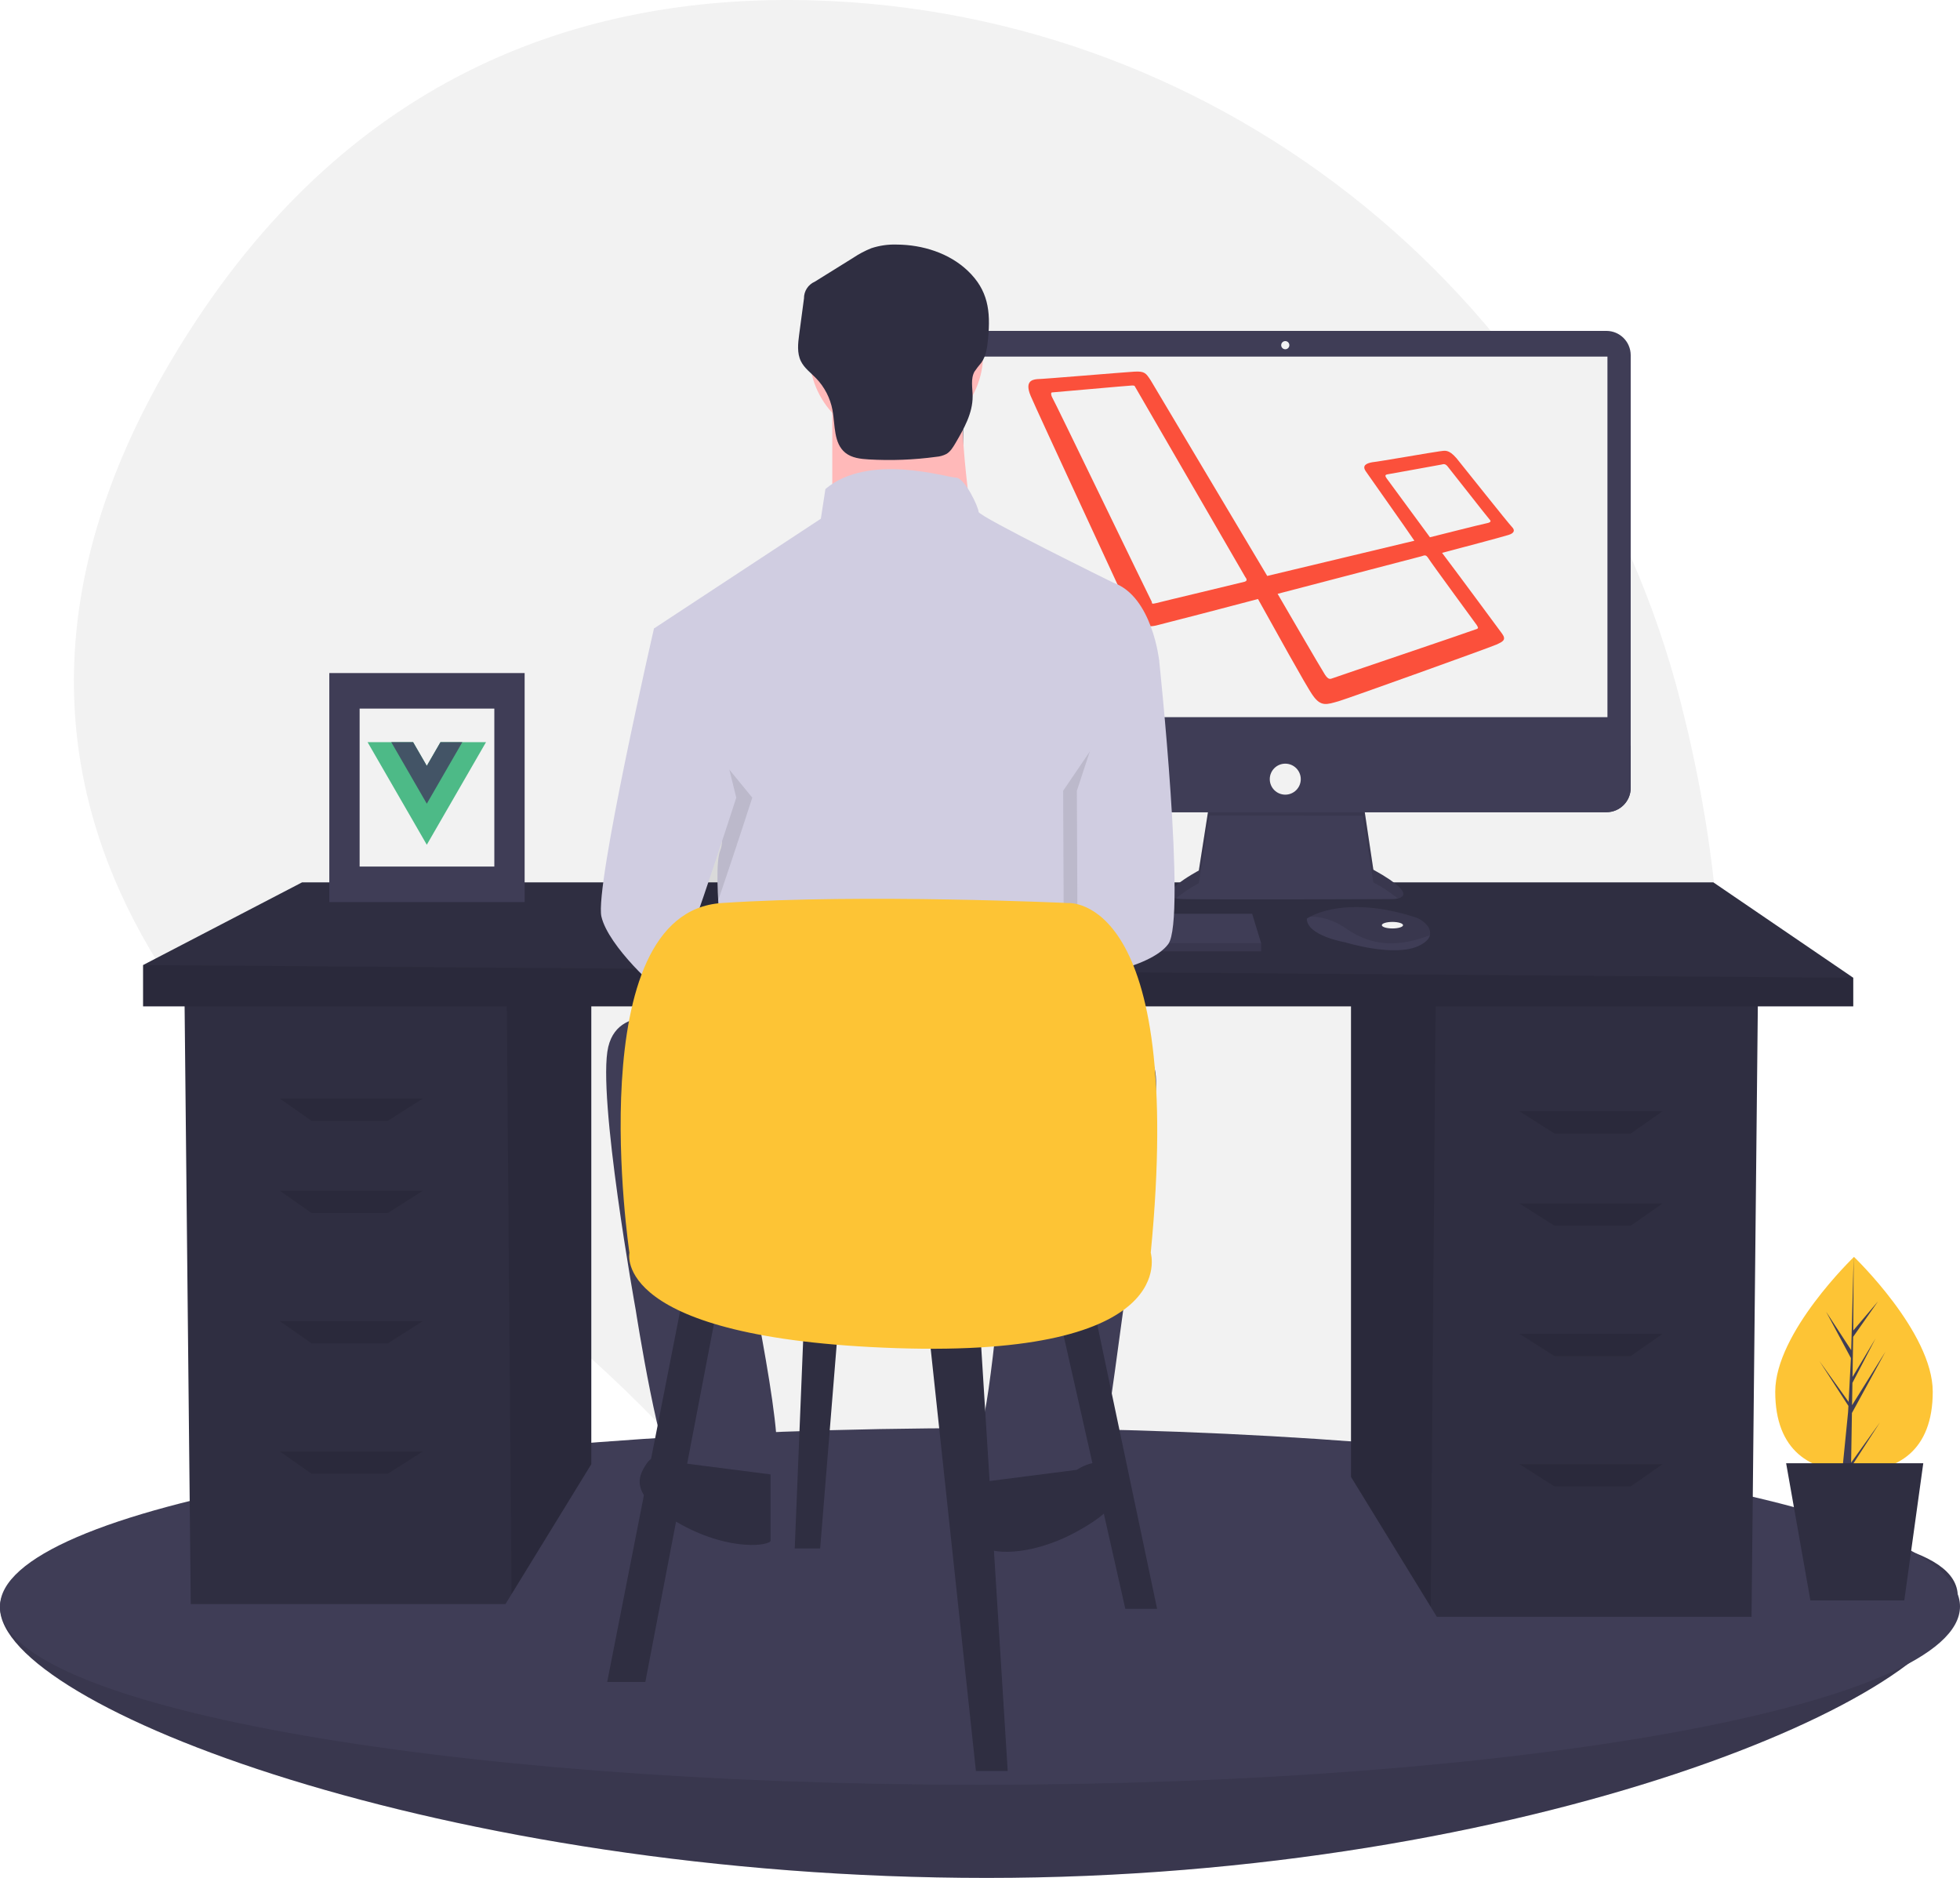
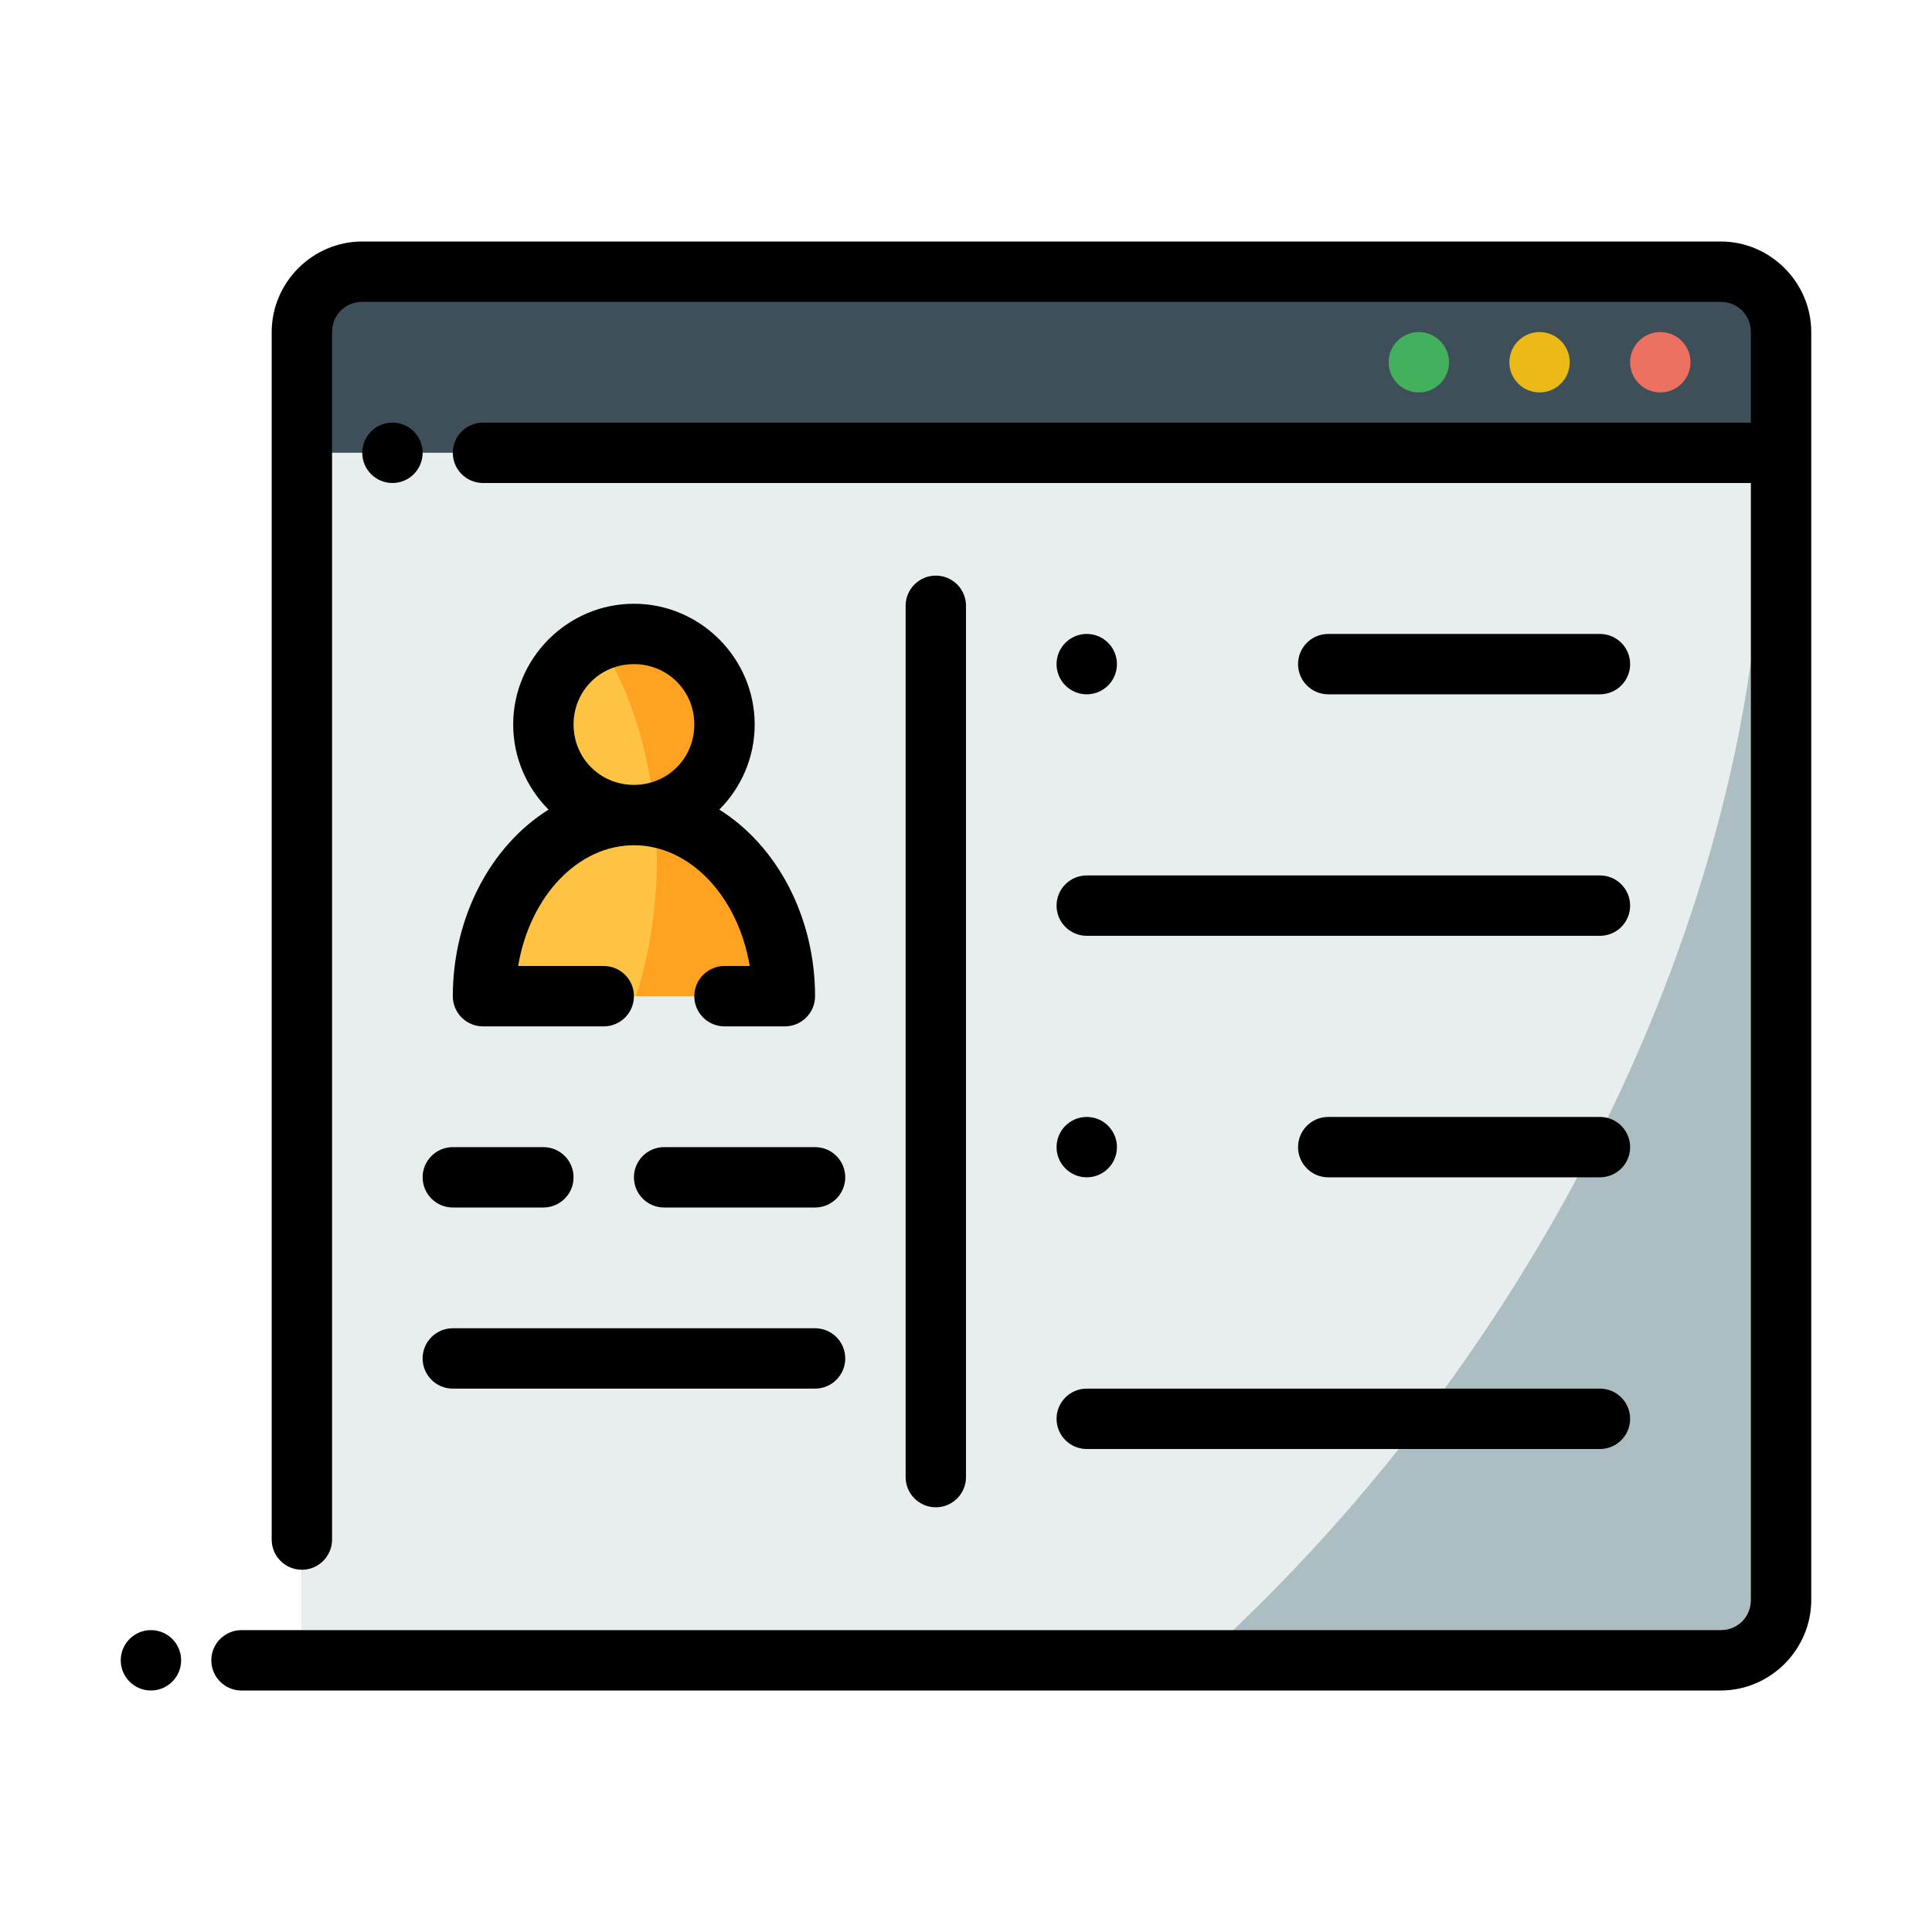
- <svg xmlns="http://www.w3.org/2000/svg" width="863" height="826.714" viewBox="0 0 863 826.714" role="img" artist="Katerina Limpitsouni" source="https://undraw.co/">
-   <path d="M908.585,346.03C863.668,169.408,708.468,41.912,526.296,36.799,429.988,34.095,328.644,66.036,254.859,177.81c-131.9,199.808,8.106,337.882,105.713,403.492a610.758,610.758,0,0,1,126.241,113.465c65.931,78.238,192.767,175.459,343.823,23.128C940.122,607.486,938.503,463.677,908.585,346.03Z" transform="translate(-168.5 -36.64287)" fill="#f2f2f2" />
-   <path d="M1030.5,739.357c0,43.354-189.189,124-427.5,124s-434.5-75.646-434.5-119,196.189-38,434.5-38S1030.5,696.003,1030.5,739.357Z" transform="translate(-168.5 -36.64287)" fill="#3f3d56" />
-   <path d="M1030.5,739.357c0,43.354-189.189,124-427.5,124s-434.5-75.646-434.5-119,196.189-38,434.5-38S1030.5,696.003,1030.5,739.357Z" transform="translate(-168.5 -36.64287)" opacity="0.1" />
-   <ellipse cx="431.5" cy="707.214" rx="431.5" ry="78.5" fill="#3f3d56" />
-   <polygon points="594.859 440.238 594.859 650.182 629.976 707.413 632.649 711.766 771.212 711.766 774.011 440.238 594.859 440.238" fill="#2f2e41" />
-   <polygon points="594.859 440.238 594.859 650.182 629.976 707.413 632.131 440.238 594.859 440.238" opacity="0.1" />
-   <polygon points="260.348 434.639 260.348 644.583 225.231 701.814 222.558 706.167 83.994 706.167 81.195 434.639 260.348 434.639" fill="#2f2e41" />
-   <polygon points="260.348 434.639 260.348 644.583 225.231 701.814 223.075 434.639 260.348 434.639" opacity="0.1" />
-   <polygon points="816 430.44 816 443.037 63 443.037 63 424.842 132.981 388.452 754.416 388.452 816 430.44" fill="#2f2e41" />
-   <polygon points="816 430.44 816 443.037 63 443.037 63 424.842 816 430.44" opacity="0.1" />
-   <polygon points="170.771 493.424 137.18 493.424 123.184 483.626 186.167 483.626 170.771 493.424" opacity="0.1" />
-   <polygon points="170.771 534.013 137.18 534.013 123.184 524.215 186.167 524.215 170.771 534.013" opacity="0.1" />
-   <polygon points="170.771 591.398 137.18 591.398 123.184 581.6 186.167 581.6 170.771 591.398" opacity="0.1" />
-   <polygon points="170.771 648.782 137.18 648.782 123.184 638.985 186.167 638.985 170.771 648.782" opacity="0.1" />
-   <polygon points="684.435 499.022 718.026 499.022 732.022 489.225 669.039 489.225 684.435 499.022" opacity="0.1" />
-   <polygon points="684.435 539.611 718.026 539.611 732.022 529.814 669.039 529.814 684.435 539.611" opacity="0.1" />
-   <polygon points="684.435 596.996 718.026 596.996 732.022 587.199 669.039 587.199 684.435 596.996" opacity="0.1" />
-   <polygon points="684.435 654.381 718.026 654.381 732.022 644.583 669.039 644.583 684.435 654.381" opacity="0.1" />
-   <path d="M701.016,390.069,696.347,419.877s-22.984,12.21-6.823,12.569,92.296,0,92.296,0,14.724,0-8.619-12.929l-4.669-31.244Z" transform="translate(-168.5 -36.64287)" fill="#3f3d56" />
-   <path d="M686.273,432.123a63.569,63.569,0,0,1,10.074-6.669l4.669-29.808,67.516.064,4.669,29.385a61.304,61.304,0,0,1,10.788,7.099c2.998-.684,6.274-3.226-10.788-12.676l-4.669-31.244-67.516,1.796L696.347,419.877S677.034,430.139,686.273,432.123Z" transform="translate(-168.5 -36.64287)" opacity="0.1" />
-   <rect x="413.824" y="145.672" width="304.18" height="211.885" rx="10.695" fill="#3f3d56" />
-   <rect x="424.059" y="156.984" width="283.71" height="158.734" fill="#f2f2f2" />
-   <circle cx="565.914" cy="151.957" r="1.796" fill="#f2f2f2" />
-   <path d="M886.505,364.931v18.574a10.693,10.693,0,0,1-10.695,10.695H593.019a10.693,10.693,0,0,1-10.695-10.695v-18.574Z" transform="translate(-168.5 -36.64287)" fill="#3f3d56" />
-   <circle cx="565.914" cy="343.012" r="6.823" fill="#f2f2f2" />
-   <polygon points="555.281 415.196 555.281 418.788 362.071 418.788 362.071 415.915 362.337 415.196 367.099 402.268 551.331 402.268 555.281 415.196" fill="#3f3d56" />
-   <path d="M798.135,448.323c-.352,1.505-1.681,3.092-4.683,4.593-10.774,5.387-32.681-1.437-32.681-1.437s-16.879-2.873-16.879-10.415a13.468,13.468,0,0,1,1.48-.88c4.53-2.396,19.548-8.31,46.178.25a11.106,11.106,0,0,1,5.062,3.317A5.296,5.296,0,0,1,798.135,448.323Z" transform="translate(-168.5 -36.64287)" fill="#3f3d56" />
-   <path d="M798.135,448.323c-13.187,5.053-24.941,5.43-37.004-2.948-6.084-4.223-11.611-5.268-15.758-5.189,4.53-2.396,19.548-8.31,46.178.25a11.106,11.106,0,0,1,5.062,3.317A5.296,5.296,0,0,1,798.135,448.323Z" transform="translate(-168.5 -36.64287)" opacity="0.1" />
-   <ellipse cx="613.101" cy="407.296" rx="4.669" ry="1.437" fill="#f2f2f2" />
-   <polygon points="555.281 415.196 555.281 418.788 362.071 418.788 362.071 415.915 362.337 415.196 555.281 415.196" opacity="0.1" />
-   <path d="M834.194,268.594c-1.524-1.524-21.087-26.169-24.39-30.234-3.557-4.065-5.081-3.303-7.368-3.049s-26.931,4.573-29.725,4.827c-2.795.508-4.573,1.524-2.795,4.065,1.524,2.287,17.784,25.152,21.341,30.488l-64.786,15.498-51.321-86.128c-2.033-3.049-2.541-4.065-7.114-3.811s-40.396,3.303-42.937,3.303c-2.541.254-5.335,1.27-2.795,7.368s43.191,93.496,44.207,96.036,4.065,6.606,10.925,5.081c7.114-1.778,31.504-8.13,44.969-11.687,7.114,12.703,21.341,38.618,24.136,42.429,3.557,5.081,6.098,4.065,11.433,2.541,4.319-1.27,66.565-23.628,69.359-24.898s4.573-2.033,2.541-4.827c-1.524-2.033-17.784-24.136-26.423-35.569,5.843-1.524,26.931-7.114,29.217-7.876,2.541-.762,3.049-2.033,1.524-3.557ZM716.562,292.73c-.762.254-37.093,8.892-38.872,9.4-2.033.508-2.033.254-2.033-.508-.508-.762-43.191-89.176-43.953-90.193-.508-1.016-.508-2.033,0-2.033s34.299-3.049,35.315-3.049c1.27,0,1.016.254,1.524,1.016,0,0,47.51,82.063,48.272,83.333,1.016,1.27.508,1.778-.254,2.033Zm102.134,19.055c.508,1.016,1.27,1.524-.762,2.033-1.778.762-61.229,20.833-62.5,21.341s-2.033.762-3.557-1.524-20.833-35.569-20.833-35.569l63.262-16.514c1.524-.508,2.033-.762,3.049.762,1.016,1.778,20.833,28.709,21.341,29.471Zm4.065-44.715c-1.524.254-24.644,6.098-24.644,6.098l-19.055-25.915c-.508-.762-1.016-1.524.254-1.778s22.866-4.065,23.882-4.319,1.778-.508,3.049,1.27c1.27,1.524,17.53,22.358,18.293,23.12s-.254,1.27-1.778,1.524Z" transform="translate(-168.5 -36.64287)" fill="#fb503b" />
-   <circle cx="394.639" cy="155.895" r="38.247" fill="#ffb9b9" />
-   <path d="M534.957,211.661v60.389h62.402s-8.052-50.325-4.026-65.422Z" transform="translate(-168.5 -36.64287)" fill="#ffb9b9" />
-   <path d="M658.756,293.187s-59.383-29.188-59.383-31.201-6.039-15.097-10.065-15.097-38.247-11.071-57.37,5.032l-2.013,13.084-73.474,48.312,20.13,73.474s13.084,14.091,9.058,24.156,3.019,61.396,3.019,61.396l158.019-5.032V398.868s5.032-16.104,8.052-21.136,0-20.13,0-20.13l24.156-30.195S675.866,299.225,658.756,293.187Z" transform="translate(-168.5 -36.64287)" fill="#d0cde1" />
-   <path d="M458.967,337.975l4.529-24.659S437.328,427.05,440.347,440.134s25.162,33.214,28.182,34.221,31.201-86.558,31.201-86.558Z" transform="translate(-168.5 -36.64287)" opacity="0.1" />
-   <path d="M473.561,310.297l-17.11,3.019S430.282,427.05,433.302,440.134s25.162,33.214,28.182,34.221,31.201-86.558,31.201-86.558Z" transform="translate(-168.5 -36.64287)" fill="#d0cde1" />
-   <path d="M664.291,344.014l8.555-16.607s12.078,113.734,4.026,124.805-39.903,15.214-39.903,15.214l-.357-82.649Z" transform="translate(-168.5 -36.64287)" opacity="0.1" />
-   <path d="M665.801,314.323l13.084,13.084s12.078,113.734,4.026,124.805-39.903,15.214-39.903,15.214l-.357-82.649Z" transform="translate(-168.5 -36.64287)" fill="#d0cde1" />
-   <path d="M470.542,487.439s-29.188-11.071-34.221,10.065S448.399,613.251,448.399,613.251s11.071,71.461,18.117,73.474,38.247,3.019,43.279-6.039-15.097-101.656-15.097-101.656l116.753-2.013s-7.045,80.519-11.071,87.565-4.026,31.201,0,31.201,48.312-2.013,51.331-8.052,20.13-141.915,20.13-141.915,14.091-47.305-2.013-44.286S470.542,487.439,470.542,487.439Z" transform="translate(-168.5 -36.64287)" fill="#3f3d56" />
-   <path d="M642.652,683.705s10.065-7.045,15.097,0,7.045,15.097-15.097,27.175-39.253,9.058-39.253,7.045V688.738Z" transform="translate(-168.5 -36.64287)" fill="#2f2e41" />
-   <path d="M468.529,680.686s-10.065-7.045-15.097,0S446.386,695.783,468.529,707.861s39.253,9.058,39.253,7.045V685.718Z" transform="translate(-168.5 -36.64287)" fill="#2f2e41" />
-   <path d="M563.387,144.312a32.348,32.348,0,0,0-11.234,1.601,43.428,43.428,0,0,0-8.003,4.234L527.265,160.648a7.908,7.908,0,0,0-4.766,7.37l-2.11,15.802c-.532,3.988-1.023,8.252.762,11.858,1.49,3.009,4.331,5.069,6.668,7.48a27.456,27.456,0,0,1,7.236,14.061c1.208,6.598.435,14.543,5.656,18.753,2.827,2.28,6.68,2.711,10.306,2.923a153.786,153.786,0,0,0,29.701-1.143,11.819,11.819,0,0,0,4.487-1.257c1.775-1.05,2.892-2.903,3.937-4.681,3.771-6.42,7.657-13.249,7.616-20.694-.02-3.683-.963-7.639.806-10.87a42.497,42.497,0,0,1,3.038-3.945c2.19-3.077,2.616-7.03,2.973-10.79,1.14-12.009-.052-21.147-8.902-29.606C586.41,148.011,574.654,144.385,563.387,144.312Z" transform="translate(-168.5 -36.64287)" fill="#2f2e41" />
-   <polygon points="300.937 569.703 267.346 740.458 284.141 740.458 316.333 572.503 300.937 569.703" fill="#2f2e41" />
-   <polygon points="408.708 583.7 429.703 779.648 443.699 779.648 431.102 578.101 408.708 583.7" fill="#2f2e41" />
-   <polygon points="466.093 578.101 495.485 708.267 509.481 708.267 481.489 575.302 466.093 578.101" fill="#2f2e41" />
-   <polygon points="354.123 578.101 349.924 681.674 361.121 681.674 369.519 578.101 354.123 578.101" fill="#2f2e41" />
-   <path d="M445.643,588.151s-22.394-149.76,40.589-153.959,152.559,0,152.559,0,51.786-4.199,36.39,153.959c0,0,13.996,46.188-111.97,41.989S445.643,588.151,445.643,588.151Z" transform="translate(-168.5 -36.64287)" fill="#FDC435" />
-   <path d="M1019.5,649.308c0,26.115-15.525,35.234-34.676,35.234s-34.676-9.118-34.676-35.234,34.676-59.338,34.676-59.338S1019.5,623.193,1019.5,649.308Z" transform="translate(-168.5 -36.64287)" fill="#FDC435" />
-   <polygon points="815.416 622.048 830.195 595.009 815.471 618.619 815.631 608.792 825.817 589.229 815.673 606.191 815.96 588.516 826.868 572.942 816.005 585.737 816.185 553.327 815.106 594.394 804.06 577.487 814.972 597.859 813.939 617.599 813.908 617.075 801.123 599.212 813.869 618.926 813.74 621.395 813.717 621.432 813.728 621.635 811.106 647.977 814.609 647.977 815.029 645.849 827.744 626.182 815.06 643.904 815.416 622.048" fill="#3f3d56" />
-   <polygon points="838.47 704.549 797.129 704.549 786.445 644.163 846.831 644.163 838.47 704.549" fill="#2f2e41" />
-   <rect x="145" y="296.3" width="86" height="100.828" fill="#3f3d56" />
-   <rect x="158.345" y="311.946" width="59.31" height="69.536" fill="#f2f2f2" />
-   <path d="M362.444,363.357l-6.023,10.431-6.023-10.431H330.343l26.079,45.17L382.5,363.357Z" transform="translate(-168.5 -36.64287)" fill="#4dba87" />
-   <path d="M362.444,363.357l-6.023,10.431-6.023-10.431H340.774l15.647,27.101,15.647-27.101Z" transform="translate(-168.5 -36.64287)" fill="#435466" />
+ <svg xmlns="http://www.w3.org/2000/svg" width="128" height="128" viewBox="0 0 64 64" id="svg5" version="1.1" xml:space="preserve">
+   <defs id="defs2" />
+   <g id="layer1" transform="translate(-288,-288)">
+     <path d="m 298,297 h 49 v 6 h -49 z" id="path26975" style="fill:#3e4f59;fill-opacity:1;fill-rule:evenodd;stroke-width:2;stroke-linecap:round;stroke-linejoin:round;stroke-miterlimit:4.1" />
+     <path d="m 298,303 h 49 v 40 h -49 z" id="path26977" style="fill:#acbec2;fill-opacity:1;fill-rule:evenodd;stroke-width:2;stroke-linecap:round;stroke-linejoin:round;stroke-miterlimit:4.1" />
+     <path d="m 298,303 v 40 h 29.77 a 28.484,41.393 35.599 0 0 18.625,-40 z" id="path26979" style="fill:#e8edee;fill-opacity:1;fill-rule:evenodd;stroke:none;stroke-width:2;stroke-linecap:round;stroke-linejoin:round;stroke-miterlimit:4.1" />
+     <path d="m 300,296 c -1.645,0 -3,1.355 -3,3 v 40 c 0,0.552 0.448,1 1,1 0.552,0 1,-0.448 1,-1 v -40 c 0,-0.564 0.436,-1 1,-1 h 45 c 0.564,0 1,0.436 1,1 v 3 h -42 c -0.552,0 -1,0.448 -1,1 0,0.552 0.448,1 1,1 h 42 v 37 c 0,0.564 -0.436,1 -1,1 h -49 c -0.552,0 -1,0.448 -1,1 0,0.552 0.448,1 1,1 h 49 c 1.645,0 3,-1.355 3,-3 0,-14 0,-28 0,-42 0,-1.645 -1.355,-3 -3,-3 z" id="path26981" style="color:#000000;fill:#000000;fill-rule:evenodd;stroke-linecap:round;stroke-linejoin:round;stroke-miterlimit:4.1" />
+     <path d="m 343,299 c -0.552,0 -1,0.448 -1,1 0,0.552 0.448,1 1,1 0.552,0 1,-0.448 1,-1 0,-0.552 -0.448,-1 -1,-1 z" id="path26983" style="color:#000000;fill:#ed7161;fill-opacity:1;fill-rule:evenodd;stroke-linecap:round;stroke-linejoin:round;stroke-miterlimit:4.1;-inkscape-stroke:none" />
+     <path d="m 339,299 c -0.552,0 -1,0.448 -1,1 0,0.552 0.448,1 1,1 0.552,0 1,-0.448 1,-1 0,-0.552 -0.448,-1 -1,-1 z" id="path26985" style="color:#000000;fill:#ecba16;fill-opacity:1;fill-rule:evenodd;stroke-linecap:round;stroke-linejoin:round;stroke-miterlimit:4.1;-inkscape-stroke:none" />
+     <path d="m 335,299 c -0.552,0 -1,0.448 -1,1 0,0.552 0.448,1 1,1 0.552,0 1,-0.448 1,-1 0,-0.552 -0.448,-1 -1,-1 z" id="path26987" style="color:#000000;fill:#42b05c;fill-opacity:1;fill-rule:evenodd;stroke-linecap:round;stroke-linejoin:round;stroke-miterlimit:4.1;-inkscape-stroke:none" />
+     <path d="m 293,342 a 1,1 0 0 0 -1,1 1,1 0 0 0 1,1 1,1 0 0 0 1,-1 1,1 0 0 0 -1,-1 z" id="path26989" style="color:#000000;fill:#000000;fill-rule:evenodd;stroke-linecap:round;stroke-linejoin:round;stroke-miterlimit:4.1;-inkscape-stroke:none" />
+     <path d="m 301,302 c -0.552,0 -1,0.448 -1,1 0,0.552 0.448,1 1,1 0.552,0 1,-0.448 1,-1 0,-0.552 -0.448,-1 -1,-1 z" id="path26991" style="color:#000000;fill:#000000;fill-rule:evenodd;stroke-linecap:round;stroke-linejoin:round;stroke-miterlimit:4.1;-inkscape-stroke:none" />
+     <g id="path4370">
+       <path d="m 319,307.068 a 1,1 0 0 0 -1,1 v 28.863 a 1,1 0 0 0 1,1 1,1 0 0 0 1,-1 v -28.863 a 1,1 0 0 0 -1,-1 z" id="path21765" style="color:#000000;fill:#000000;fill-rule:evenodd;stroke-linecap:round;stroke-linejoin:round;stroke-miterlimit:4.1" />
+     </g>
+     <g id="path4384">
+       <path d="m 310,326 a 1,1 0 0 0 -1,1 1,1 0 0 0 1,1 h 5 a 1,1 0 0 0 1,-1 1,1 0 0 0 -1,-1 z" id="path21771" style="color:#000000;fill:#000000;fill-rule:evenodd;stroke-linecap:round;stroke-linejoin:round;stroke-miterlimit:4.1" />
+     </g>
+     <g id="path4372">
+       <path d="m 303,326 a 1,1 0 0 0 -1,1 1,1 0 0 0 1,1 h 3 a 1,1 0 0 0 1,-1 1,1 0 0 0 -1,-1 z" id="path21777" style="color:#000000;fill:#000000;fill-rule:evenodd;stroke-linecap:round;stroke-linejoin:round;stroke-miterlimit:4.1" />
+     </g>
+     <g id="path4378">
+       <path d="m 303,332 a 1,1 0 0 0 -1,1 1,1 0 0 0 1,1 h 12 a 1,1 0 0 0 1,-1 1,1 0 0 0 -1,-1 z" id="path21783" style="color:#000000;fill:#000000;fill-rule:evenodd;stroke-linecap:round;stroke-linejoin:round;stroke-miterlimit:4.1" />
+     </g>
+     <g id="path4396">
+       <path d="m 332,309 a 1,1 0 0 0 -1,1 1,1 0 0 0 1,1 h 9 a 1,1 0 0 0 1,-1 1,1 0 0 0 -1,-1 z" id="path21789" style="color:#000000;fill:#000000;fill-rule:evenodd;stroke-linecap:round;stroke-linejoin:round;stroke-miterlimit:4.1" />
+     </g>
+     <path d="m 324,309 c -0.552,0 -1,0.448 -1,1 0,0.552 0.448,1 1,1 0.552,0 1,-0.448 1,-1 0,-0.552 -0.448,-1 -1,-1 z" id="path6610" style="color:#000000;fill:#000000;fill-rule:evenodd;stroke-linecap:round;stroke-linejoin:round;stroke-miterlimit:4.1;-inkscape-stroke:none" />
+     <g id="path6612">
+       <path d="m 332,325 a 1,1 0 0 0 -1,1 1,1 0 0 0 1,1 h 9 a 1,1 0 0 0 1,-1 1,1 0 0 0 -1,-1 z" id="path21801" style="color:#000000;fill:#000000;fill-rule:evenodd;stroke-linecap:round;stroke-linejoin:round;stroke-miterlimit:4.1" />
+     </g>
+     <path d="m 324,325 c -0.552,0 -1,0.448 -1,1 0,0.552 0.448,1 1,1 0.552,0 1,-0.448 1,-1 0,-0.552 -0.448,-1 -1,-1 z" id="path6614" style="color:#000000;fill:#000000;fill-rule:evenodd;stroke-linecap:round;stroke-linejoin:round;stroke-miterlimit:4.1;-inkscape-stroke:none" />
+     <g id="path6616">
+       <path d="m 324,317 a 1,1 0 0 0 -1,1 1,1 0 0 0 1,1 h 17 a 1,1 0 0 0 1,-1 1,1 0 0 0 -1,-1 z" id="path21795" style="color:#000000;fill:#000000;fill-rule:evenodd;stroke-linecap:round;stroke-linejoin:round;stroke-miterlimit:4.1" />
+     </g>
+     <g id="path7344">
+       <path d="m 324,334 a 1,1 0 0 0 -1,1 1,1 0 0 0 1,1 h 17 a 1,1 0 0 0 1,-1 1,1 0 0 0 -1,-1 z" id="path21807" style="color:#000000;fill:#000000;fill-rule:evenodd;stroke-linecap:round;stroke-linejoin:round;stroke-miterlimit:4.1;-inkscape-stroke:none" />
+     </g>
+     <path d="m 312,312 a 3,3 0 0 1 -3,3 3,3 0 0 1 -3,-3 3,3 0 0 1 3,-3 3,3 0 0 1 3,3 z" id="path16444" style="fill:#ffa221;fill-opacity:1;fill-rule:evenodd;stroke:none;stroke-width:2;stroke-linecap:round;stroke-linejoin:round;stroke-miterlimit:4.1" />
+     <path d="m 304,321 c 0,-3.314 2.239,-6 5,-6 2.761,0 5,2.686 5,6 z" id="path16446" style="fill:#ffa221;fill-opacity:1;fill-rule:evenodd;stroke:none;stroke-width:2;stroke-linecap:round;stroke-linejoin:round;stroke-miterlimit:4.1" />
+     <path d="m 307.826,309.244 a 3,3 0 0 0 -1.826,2.756 3,3 0 0 0 3,3 3,3 0 0 0 0.686,-0.08 5.76,9.653 0 0 0 -1.859,-5.676 z" id="path16448" style="fill:#ffc343;fill-opacity:1;fill-rule:evenodd;stroke-width:2;stroke-linecap:round;stroke-linejoin:round;stroke-miterlimit:4.1" />
+     <path d="m 309,315 c -2.761,0 -5,2.686 -5,6 h 5.072 a 5.76,9.653 0 0 0 0.688,-4.543 5.76,9.653 0 0 0 -0.061,-1.398 C 309.471,315.02 309.237,315 309,315 Z" id="path16450" style="fill:#ffc343;fill-opacity:1;fill-rule:evenodd;stroke-width:2;stroke-linecap:round;stroke-linejoin:round;stroke-miterlimit:4.1" />
+     <path d="m 309,308 c -2.197,0 -4,1.803 -4,4 0,1.097 0.449,2.095 1.172,2.82 -1.914,1.194 -3.172,3.558 -3.172,6.18 a 1,1 0 0 0 1,1 h 4 a 1,1 0 0 0 1,-1 1,1 0 0 0 -1,-1 h -2.836 c 0.392,-2.324 1.989,-4 3.836,-4 1.847,0 3.444,1.676 3.836,4 h -0.836 a 1,1 0 0 0 -1,1 1,1 0 0 0 1,1 h 2 a 1,1 0 0 0 1,-1 c 0,-2.621 -1.257,-4.985 -3.172,-6.18 0.723,-0.725 1.172,-1.724 1.172,-2.82 -1e-5,-2.197 -1.803,-4 -4,-4 z m 0,2 c 1.116,0 2,0.884 2,2 0,1.116 -0.884,2 -2,2 -1.116,0 -2,-0.884 -2,-2 0,-1.116 0.884,-2 2,-2 z" id="path16452" style="color:#000000;fill:#000000;fill-rule:evenodd;stroke-linecap:round;stroke-linejoin:round;stroke-miterlimit:4.1" />
+   </g>
</svg>
